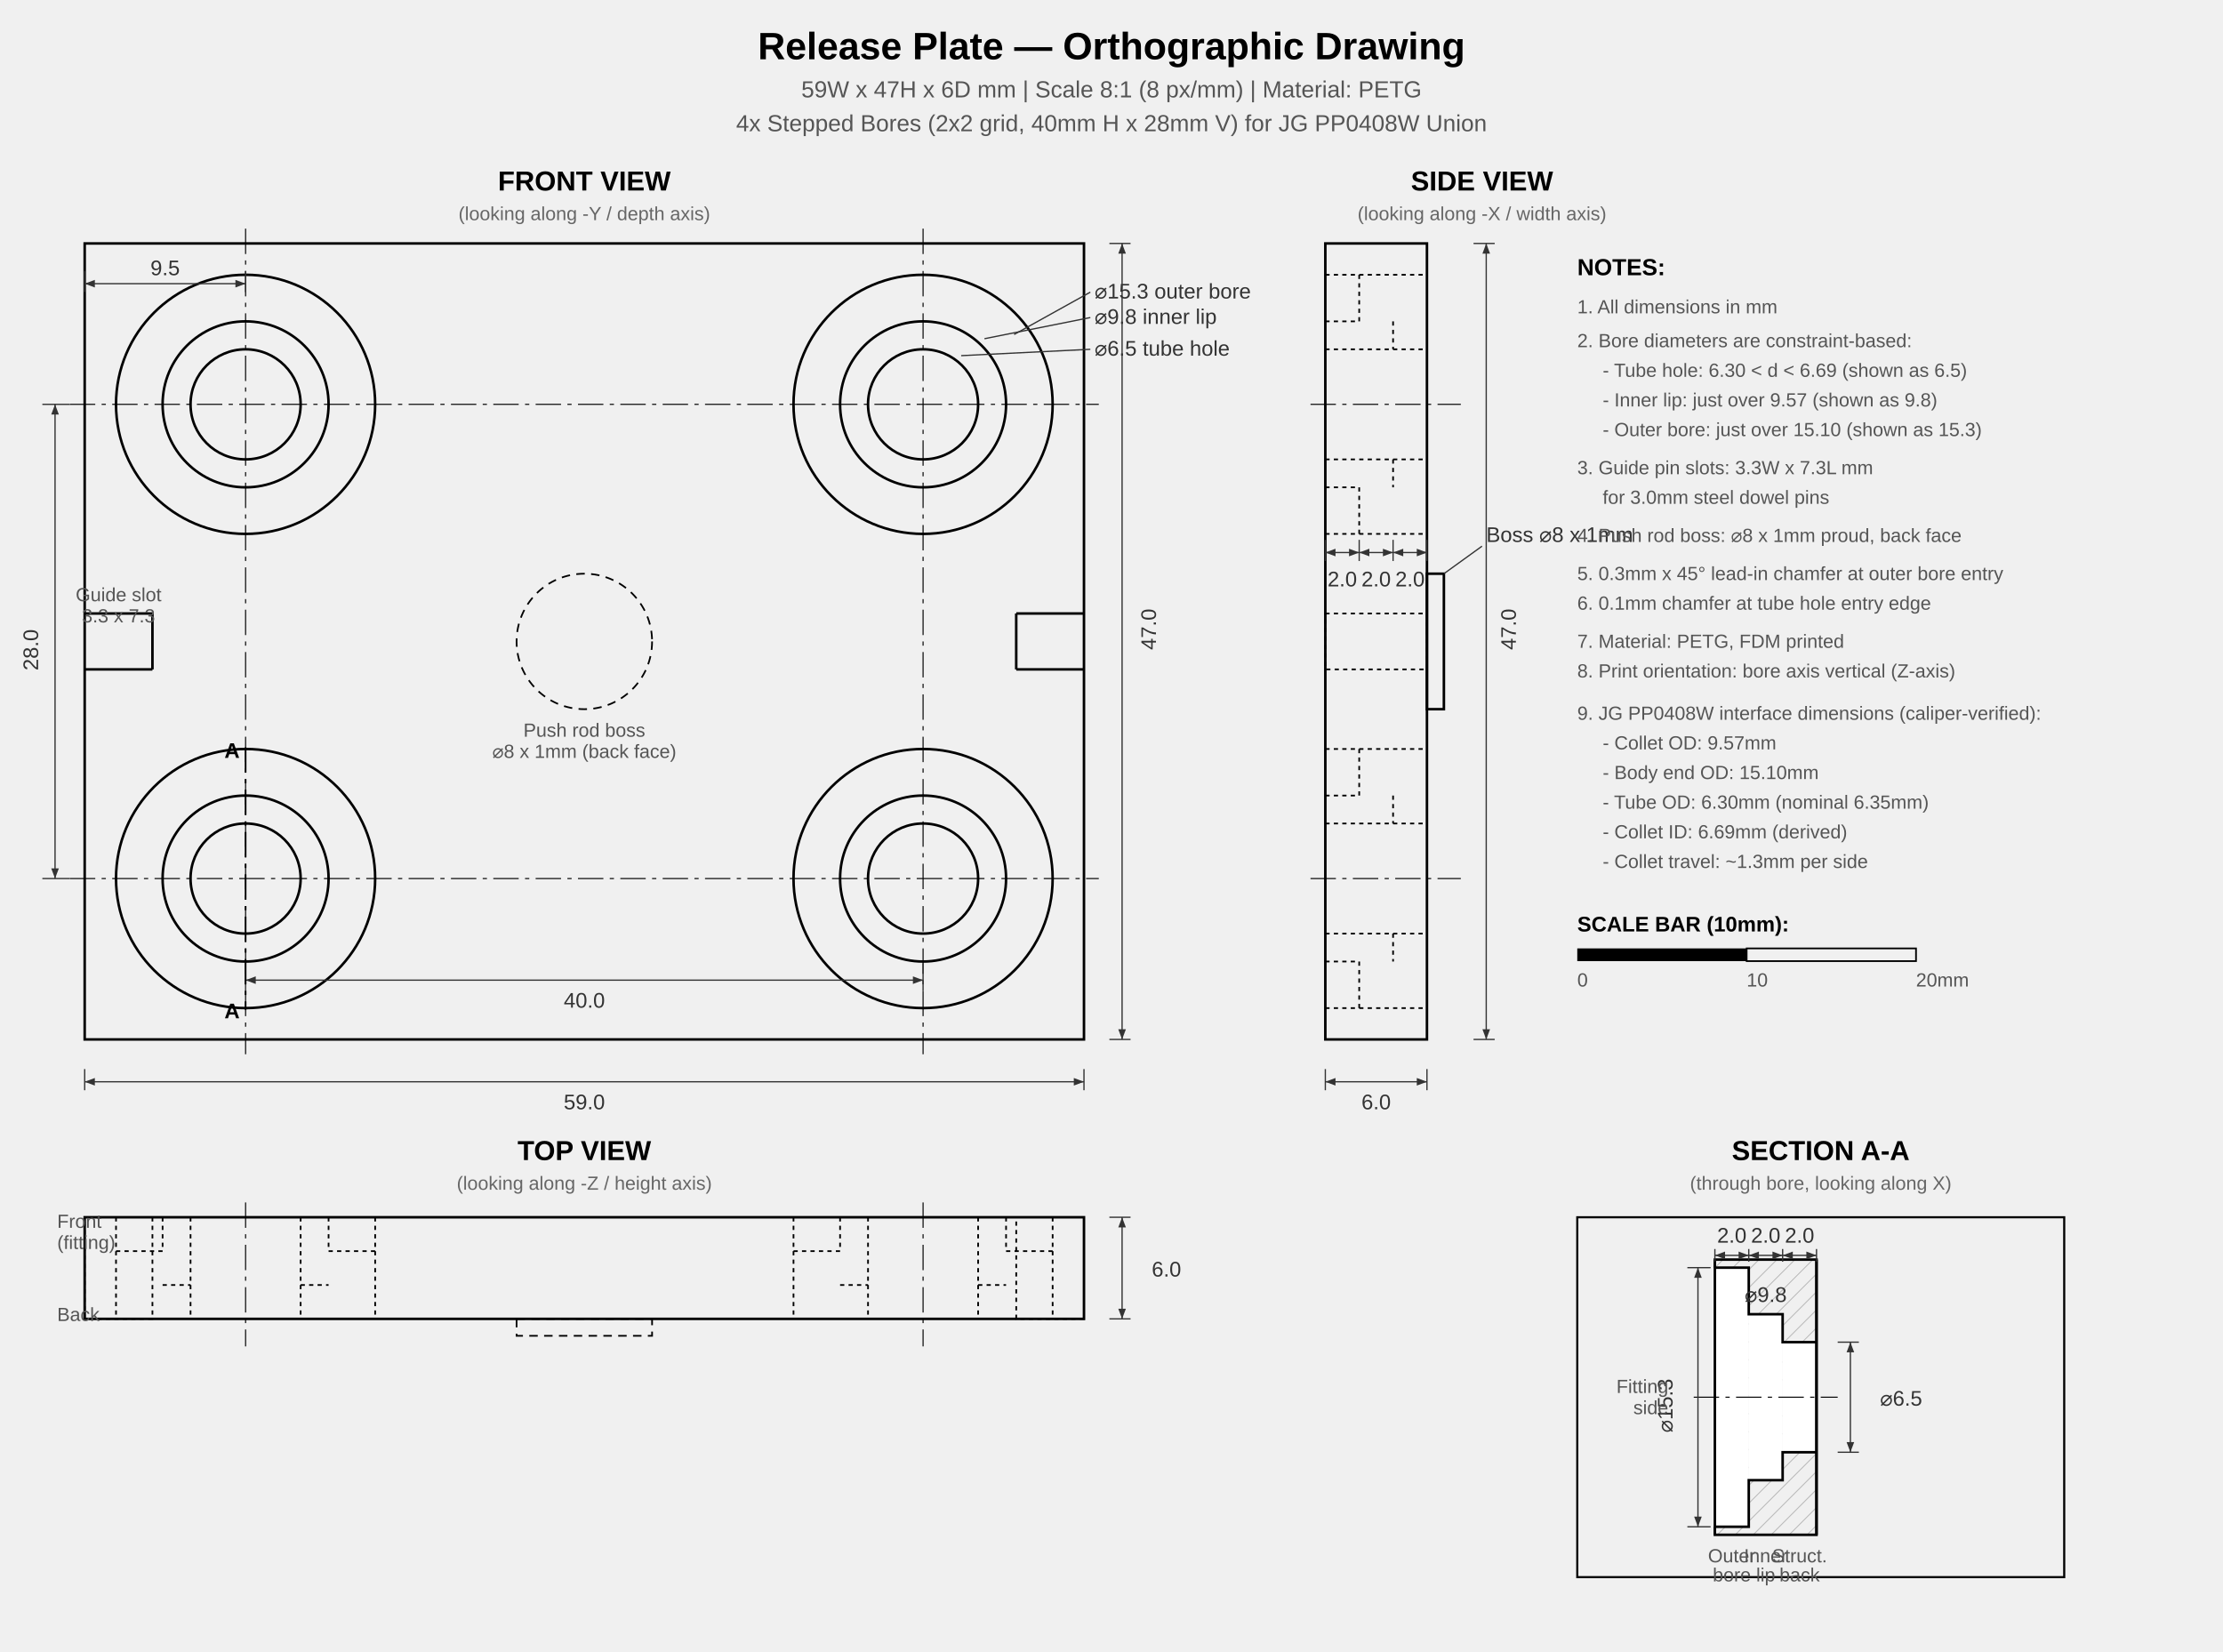
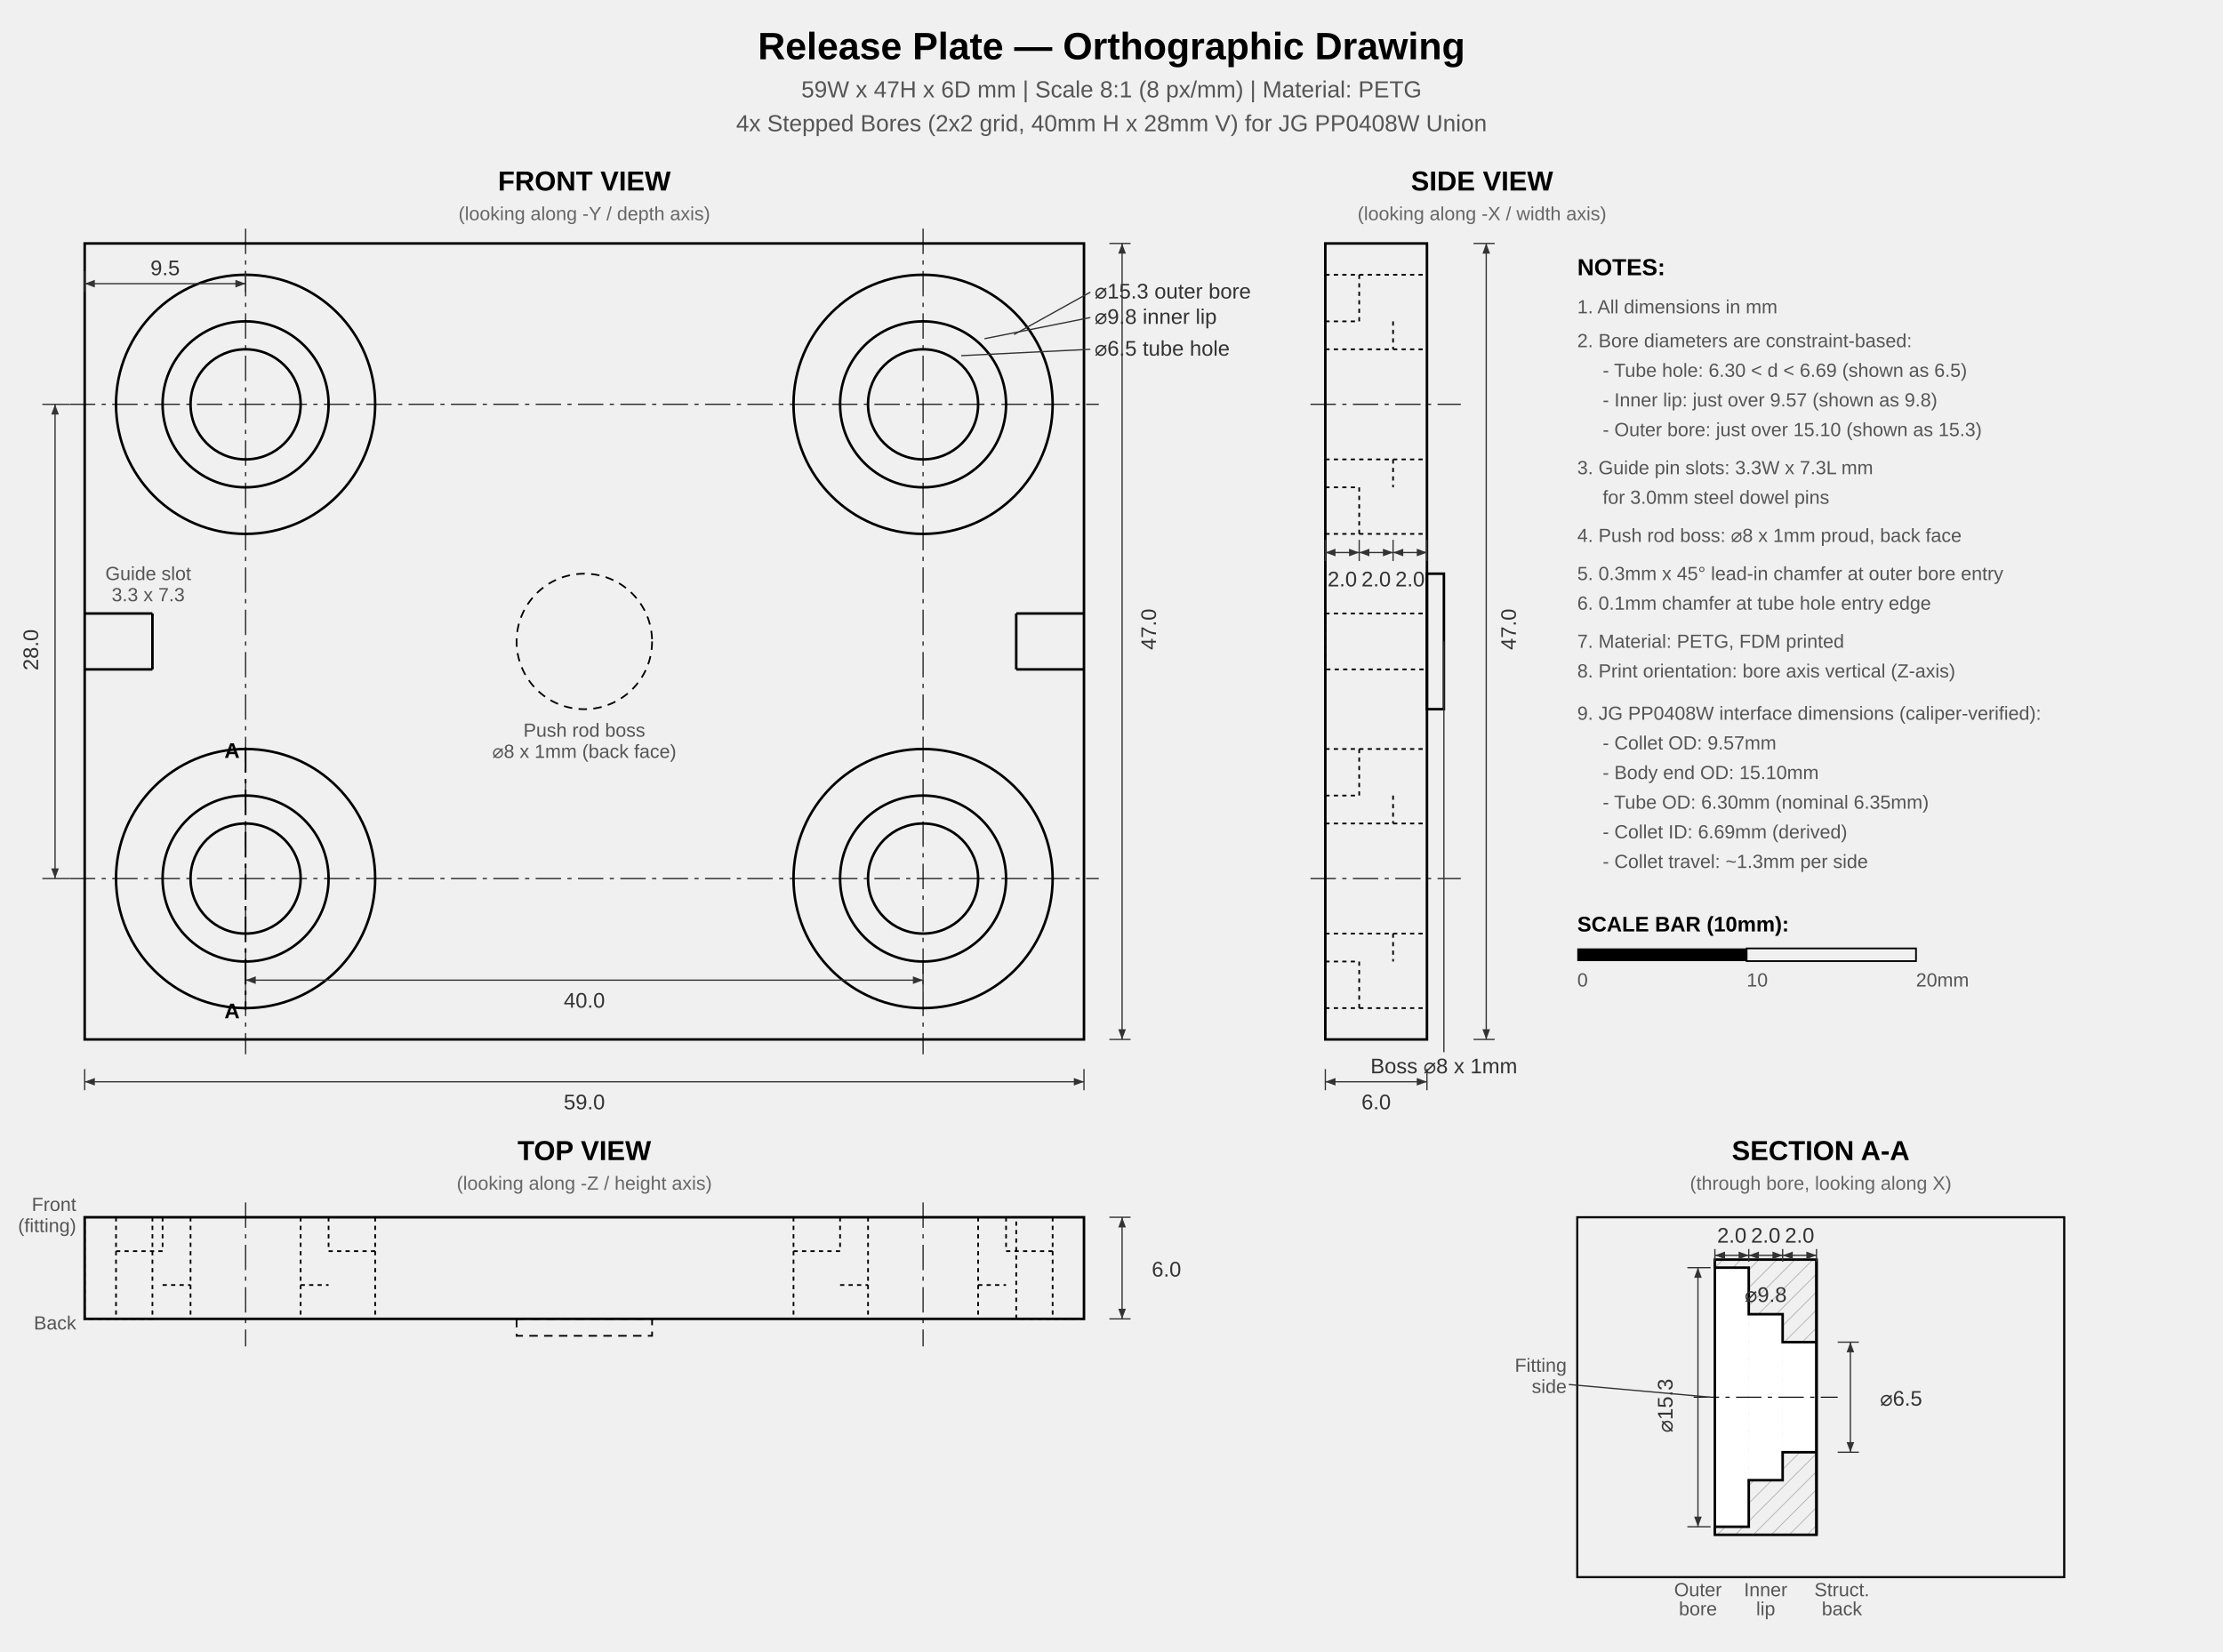
<svg xmlns="http://www.w3.org/2000/svg" viewBox="0 0 1050 780" width="1050" height="780" font-family="Arial, sans-serif" font-size="11">
  <defs>
    <marker id="arrow" markerWidth="8" markerHeight="6" refX="8" refY="3" orient="auto">
      <path d="M0,0 L8,3 L0,6 Z" fill="#333" />
    </marker>
    <marker id="arrow-rev" markerWidth="8" markerHeight="6" refX="0" refY="3" orient="auto">
      <path d="M8,0 L0,3 L8,6 Z" fill="#333" />
    </marker>
    <pattern id="hatch" patternUnits="userSpaceOnUse" width="6" height="6" patternTransform="rotate(45)">
      <line x1="0" y1="0" x2="0" y2="6" stroke="#999" stroke-width="0.5" />
    </pattern>
  </defs>
  <style>
    .outline { fill: none; stroke: #000; stroke-width: 1.2; }
    .hidden { fill: none; stroke: #000; stroke-width: 0.8; stroke-dasharray: 4,3; }
    .center { fill: none; stroke: #000; stroke-width: 0.5; stroke-dasharray: 12,3,2,3; }
    .dim { stroke: #333; stroke-width: 0.6; }
    .dim-text { font-size: 10px; fill: #333; text-anchor: middle; }
    .dim-text-left { font-size: 10px; fill: #333; text-anchor: end; }
    .dim-text-right { font-size: 10px; fill: #333; text-anchor: start; }
    .label { font-size: 13px; font-weight: bold; fill: #000; text-anchor: middle; }
    .note { font-size: 9px; fill: #555; }
    .section-outline { fill: none; stroke: #000; stroke-width: 1.2; }
    .thin-hidden { fill: none; stroke: #000; stroke-width: 0.8; stroke-dasharray: 2,2; }
  </style>
  <text x="525" y="28" font-size="18" font-weight="bold" text-anchor="middle">Release Plate — Orthographic Drawing</text>
  <text x="525" y="46" font-size="11" text-anchor="middle" fill="#555">59W x 47H x 6D mm | Scale 8:1 (8 px/mm) | Material: PETG</text>
  <text x="525" y="62" font-size="11" text-anchor="middle" fill="#555">4x Stepped Bores (2x2 grid, 40mm H x 28mm V) for JG PP0408W Union</text>
  <text x="276" y="90" class="label">FRONT VIEW</text>
  <text x="276" y="104" font-size="9" fill="#666" text-anchor="middle">(looking along -Y / depth axis)</text>
  <rect x="40" y="115" width="472" height="376" class="outline" />
  <line x1="40" y1="289.8" x2="72" y2="289.8" class="outline" />
  <line x1="72" y1="289.8" x2="72" y2="316.2" class="outline" />
  <line x1="72" y1="316.2" x2="40" y2="316.2" class="outline" />
  <line x1="512" y1="289.8" x2="480" y2="289.8" class="outline" />
  <line x1="480" y1="289.8" x2="480" y2="316.2" class="outline" />
  <line x1="480" y1="316.2" x2="512" y2="316.2" class="outline" />
  <line x1="116" y1="108" x2="116" y2="498" class="center" />
  <line x1="436" y1="108" x2="436" y2="498" class="center" />
  <line x1="33" y1="415" x2="519" y2="415" class="center" />
  <line x1="33" y1="191" x2="519" y2="191" class="center" />
  <circle cx="116" cy="415" r="61.2" class="outline" />
  <circle cx="116" cy="415" r="39.2" class="outline" />
  <circle cx="116" cy="415" r="26" class="outline" />
  <circle cx="436" cy="415" r="61.2" class="outline" />
  <circle cx="436" cy="415" r="39.2" class="outline" />
  <circle cx="436" cy="415" r="26" class="outline" />
  <circle cx="116" cy="191" r="61.2" class="outline" />
  <circle cx="116" cy="191" r="39.2" class="outline" />
  <circle cx="116" cy="191" r="26" class="outline" />
  <circle cx="436" cy="191" r="61.2" class="outline" />
  <circle cx="436" cy="191" r="39.2" class="outline" />
  <circle cx="436" cy="191" r="26" class="outline" />
  <circle cx="276" cy="303" r="32" class="hidden" />
  <line x1="40" y1="505" x2="40" y2="515" class="dim" />
  <line x1="512" y1="505" x2="512" y2="515" class="dim" />
  <line x1="40" y1="511" x2="512" y2="511" class="dim" marker-start="url(#arrow-rev)" marker-end="url(#arrow)" />
  <text x="276" y="524" class="dim-text">59.0</text>
  <line x1="524" y1="115" x2="534" y2="115" class="dim" />
  <line x1="524" y1="491" x2="534" y2="491" class="dim" />
  <line x1="530" y1="115" x2="530" y2="491" class="dim" marker-start="url(#arrow-rev)" marker-end="url(#arrow)" />
  <text x="546" y="307" class="dim-text-right" transform="rotate(-90,546,307)">47.0</text>
  <line x1="116" y1="455" x2="116" y2="468" class="dim" />
  <line x1="436" y1="455" x2="436" y2="468" class="dim" />
  <line x1="116" y1="463" x2="436" y2="463" class="dim" marker-start="url(#arrow-rev)" marker-end="url(#arrow)" />
  <text x="276" y="476" class="dim-text">40.0</text>
  <line x1="20" y1="191" x2="33" y2="191" class="dim" />
  <line x1="20" y1="415" x2="33" y2="415" class="dim" />
  <line x1="26" y1="191" x2="26" y2="415" class="dim" marker-start="url(#arrow-rev)" marker-end="url(#arrow)" />
  <text x="18" y="307" class="dim-text" transform="rotate(-90,18,307)">28.0</text>
  <line x1="479" y1="158" x2="515" y2="138" class="dim" />
  <text x="517" y="141" class="dim-text-right" font-size="9">⌀15.3 outer bore</text>
  <line x1="465" y1="160" x2="515" y2="150" class="dim" />
  <text x="517" y="153" class="dim-text-right" font-size="9">⌀9.8 inner lip</text>
  <line x1="454" y1="168" x2="515" y2="165" class="dim" />
  <text x="517" y="168" class="dim-text-right" font-size="9">⌀6.5 tube hole</text>
  <line x1="40" y1="128" x2="40" y2="138" class="dim" />
  <line x1="116" y1="128" x2="116" y2="138" class="dim" />
  <line x1="40" y1="134" x2="116" y2="134" class="dim" marker-start="url(#arrow-rev)" marker-end="url(#arrow)" />
  <text x="78" y="130" class="dim-text">9.5</text>
-   <text x="56" y="284" class="note" text-anchor="middle">Guide slot</text>
-   <text x="56" y="294" class="note" text-anchor="middle">3.3 x 7.3</text>
+   <text x="70" y="274" class="note" text-anchor="middle">Guide slot</text>
+   <text x="70" y="284" class="note" text-anchor="middle">3.3 x 7.3</text>
  <text x="276" y="348" class="note" text-anchor="middle">Push rod boss</text>
  <text x="276" y="358" class="note" text-anchor="middle">⌀8 x 1mm (back face)</text>
  <text x="700" y="90" class="label">SIDE VIEW</text>
  <text x="700" y="104" font-size="9" fill="#666" text-anchor="middle">(looking along -X / width axis)</text>
  <rect x="626" y="115" width="48" height="376" class="outline" />
  <line x1="626" y1="129.8" x2="674" y2="129.8" class="thin-hidden" />
  <line x1="626" y1="252.2" x2="674" y2="252.2" class="thin-hidden" />
  <line x1="626" y1="151.8" x2="642" y2="151.8" class="thin-hidden" />
  <line x1="626" y1="230.2" x2="642" y2="230.2" class="thin-hidden" />
  <line x1="626" y1="165" x2="674" y2="165" class="thin-hidden" />
  <line x1="626" y1="217" x2="674" y2="217" class="thin-hidden" />
  <line x1="642" y1="129.8" x2="642" y2="151.8" class="thin-hidden" />
  <line x1="642" y1="230.2" x2="642" y2="252.2" class="thin-hidden" />
  <line x1="658" y1="151.8" x2="658" y2="165" class="thin-hidden" />
  <line x1="658" y1="217" x2="658" y2="230.2" class="thin-hidden" />
  <line x1="626" y1="353.8" x2="674" y2="353.8" class="thin-hidden" />
  <line x1="626" y1="476.2" x2="674" y2="476.2" class="thin-hidden" />
  <line x1="626" y1="375.8" x2="642" y2="375.8" class="thin-hidden" />
  <line x1="626" y1="454.2" x2="642" y2="454.2" class="thin-hidden" />
  <line x1="626" y1="389" x2="674" y2="389" class="thin-hidden" />
  <line x1="626" y1="441" x2="674" y2="441" class="thin-hidden" />
  <line x1="642" y1="353.8" x2="642" y2="375.8" class="thin-hidden" />
  <line x1="642" y1="454.2" x2="642" y2="476.2" class="thin-hidden" />
  <line x1="658" y1="375.8" x2="658" y2="389" class="thin-hidden" />
  <line x1="658" y1="441" x2="658" y2="454.2" class="thin-hidden" />
  <rect x="626" y="289.8" width="48" height="26.4" fill="none" class="thin-hidden" />
  <rect x="674" y="271" width="8" height="64" class="outline" />
  <line x1="619" y1="191" x2="690" y2="191" class="center" />
  <line x1="619" y1="415" x2="690" y2="415" class="center" />
  <line x1="626" y1="505" x2="626" y2="515" class="dim" />
  <line x1="674" y1="505" x2="674" y2="515" class="dim" />
  <line x1="626" y1="511" x2="674" y2="511" class="dim" marker-start="url(#arrow-rev)" marker-end="url(#arrow)" />
  <text x="650" y="524" class="dim-text">6.0</text>
-   <line x1="682" y1="271" x2="700" y2="258" class="dim" />
-   <text x="702" y="256" class="dim-text-right" font-size="9">Boss ⌀8 x 1mm</text>
+   <line x1="682" y1="303" x2="682" y2="497" class="dim" />
+   <text x="682" y="507" class="dim-text" font-size="9" text-anchor="middle">Boss ⌀8 x 1mm</text>
  <line x1="626" y1="255" x2="626" y2="265" class="dim" />
  <line x1="642" y1="255" x2="642" y2="265" class="dim" />
  <line x1="658" y1="255" x2="658" y2="265" class="dim" />
  <line x1="674" y1="255" x2="674" y2="265" class="dim" />
  <line x1="626" y1="261" x2="642" y2="261" class="dim" marker-start="url(#arrow-rev)" marker-end="url(#arrow)" />
  <line x1="642" y1="261" x2="658" y2="261" class="dim" marker-start="url(#arrow-rev)" marker-end="url(#arrow)" />
  <line x1="658" y1="261" x2="674" y2="261" class="dim" marker-start="url(#arrow-rev)" marker-end="url(#arrow)" />
  <text x="634" y="277" class="dim-text" font-size="8">2.0</text>
  <text x="650" y="277" class="dim-text" font-size="8">2.0</text>
  <text x="666" y="277" class="dim-text" font-size="8">2.0</text>
  <line x1="696" y1="115" x2="706" y2="115" class="dim" />
  <line x1="696" y1="491" x2="706" y2="491" class="dim" />
  <line x1="702" y1="115" x2="702" y2="491" class="dim" marker-start="url(#arrow-rev)" marker-end="url(#arrow)" />
  <text x="716" y="307" class="dim-text-right" transform="rotate(-90,716,307)">47.0</text>
  <text x="276" y="548" class="label">TOP VIEW</text>
  <text x="276" y="562" font-size="9" fill="#666" text-anchor="middle">(looking along -Z / height axis)</text>
  <rect x="40" y="575" width="472" height="48" class="outline" />
  <line x1="54.8" y1="575" x2="54.8" y2="623" class="thin-hidden" />
  <line x1="177.2" y1="575" x2="177.2" y2="623" class="thin-hidden" />
  <line x1="76.8" y1="575" x2="76.8" y2="591" class="thin-hidden" />
  <line x1="155.2" y1="575" x2="155.2" y2="591" class="thin-hidden" />
  <line x1="90" y1="575" x2="90" y2="623" class="thin-hidden" />
  <line x1="142" y1="575" x2="142" y2="623" class="thin-hidden" />
  <line x1="54.8" y1="591" x2="76.8" y2="591" class="thin-hidden" />
  <line x1="155.2" y1="591" x2="177.2" y2="591" class="thin-hidden" />
  <line x1="76.8" y1="607" x2="90" y2="607" class="thin-hidden" />
  <line x1="142" y1="607" x2="155.2" y2="607" class="thin-hidden" />
  <line x1="374.8" y1="575" x2="374.8" y2="623" class="thin-hidden" />
  <line x1="497.2" y1="575" x2="497.2" y2="623" class="thin-hidden" />
  <line x1="396.8" y1="575" x2="396.8" y2="591" class="thin-hidden" />
  <line x1="475.2" y1="575" x2="475.2" y2="591" class="thin-hidden" />
  <line x1="410" y1="575" x2="410" y2="623" class="thin-hidden" />
  <line x1="462" y1="575" x2="462" y2="623" class="thin-hidden" />
  <line x1="374.8" y1="591" x2="396.8" y2="591" class="thin-hidden" />
  <line x1="475.2" y1="591" x2="497.2" y2="591" class="thin-hidden" />
  <line x1="396.8" y1="607" x2="410" y2="607" class="thin-hidden" />
  <line x1="462" y1="607" x2="475.2" y2="607" class="thin-hidden" />
  <rect x="40" y="575" width="32" height="48" fill="none" class="thin-hidden" />
  <rect x="480" y="575" width="32" height="48" fill="none" class="thin-hidden" />
  <rect x="244" y="623" width="64" height="8" class="hidden" />
  <line x1="116" y1="568" x2="116" y2="636" class="center" />
  <line x1="436" y1="568" x2="436" y2="636" class="center" />
  <line x1="524" y1="575" x2="534" y2="575" class="dim" />
  <line x1="524" y1="623" x2="534" y2="623" class="dim" />
  <line x1="530" y1="575" x2="530" y2="623" class="dim" marker-start="url(#arrow-rev)" marker-end="url(#arrow)" />
  <text x="544" y="603" class="dim-text-right" font-size="9">6.0</text>
-   <text x="27" y="580" class="note">Front</text>
-   <text x="27" y="590" class="note">(fitting)</text>
-   <text x="27" y="624" class="note">Back</text>
+   <text x="36" y="572" class="note" text-anchor="end">Front</text>
+   <text x="36" y="582" class="note" text-anchor="end">(fitting)</text>
+   <text x="36" y="628" class="note" text-anchor="end">Back</text>
  <text x="860" y="548" class="label">SECTION A-A</text>
  <text x="860" y="562" font-size="9" fill="#666" text-anchor="middle">(through bore, looking along X)</text>
  <rect x="745" y="575" width="230" height="170" fill="none" stroke="#000" stroke-width="1.0" />
  <rect x="810" y="595" width="48" height="130" fill="url(#hatch)" stroke="none" />
  <rect x="810" y="598.8" width="16" height="122.4" fill="#fff" stroke="none" />
  <rect x="826" y="620.8" width="16" height="78.4" fill="#fff" stroke="none" />
  <rect x="842" y="634" width="16" height="52" fill="#fff" stroke="none" />
  <polyline points="810,598.8 826,598.8 826,620.8 842,620.8 842,634 858,634" fill="none" stroke="#000" stroke-width="1.2" />
  <polyline points="810,721.2 826,721.2 826,699.2 842,699.2 842,686 858,686" fill="none" stroke="#000" stroke-width="1.2" />
  <line x1="810" y1="595" x2="810" y2="598.8" stroke="#000" stroke-width="1.2" />
  <line x1="810" y1="721.2" x2="810" y2="725" stroke="#000" stroke-width="1.2" />
  <line x1="858" y1="634" x2="858" y2="686" stroke="#000" stroke-width="1.2" />
  <line x1="858" y1="595" x2="858" y2="634" stroke="#000" stroke-width="1.2" />
  <line x1="858" y1="686" x2="858" y2="725" stroke="#000" stroke-width="1.2" />
  <rect x="810" y="595" width="48" height="130" class="section-outline" />
  <line x1="800" y1="660" x2="868" y2="660" class="center" />
  <line x1="797" y1="598.8" x2="808" y2="598.8" class="dim" />
  <line x1="797" y1="721.2" x2="808" y2="721.2" class="dim" />
  <line x1="802" y1="598.8" x2="802" y2="721.2" class="dim" marker-start="url(#arrow-rev)" marker-end="url(#arrow)" />
  <text x="790" y="664" class="dim-text" transform="rotate(-90,790,664)" font-size="9">⌀15.3</text>
  <text x="834" y="615" class="dim-text" font-size="8">⌀9.8</text>
  <line x1="868" y1="634" x2="878" y2="634" class="dim" />
  <line x1="868" y1="686" x2="878" y2="686" class="dim" />
  <line x1="874" y1="634" x2="874" y2="686" class="dim" marker-start="url(#arrow-rev)" marker-end="url(#arrow)" />
  <text x="888" y="664" class="dim-text-right" font-size="9">⌀6.5</text>
  <line x1="810" y1="590" x2="810" y2="596" class="dim" />
  <line x1="826" y1="590" x2="826" y2="596" class="dim" />
  <line x1="842" y1="590" x2="842" y2="596" class="dim" />
  <line x1="858" y1="590" x2="858" y2="596" class="dim" />
  <line x1="810" y1="593" x2="826" y2="593" class="dim" marker-start="url(#arrow-rev)" marker-end="url(#arrow)" />
  <line x1="826" y1="593" x2="842" y2="593" class="dim" marker-start="url(#arrow-rev)" marker-end="url(#arrow)" />
  <line x1="842" y1="593" x2="858" y2="593" class="dim" marker-start="url(#arrow-rev)" marker-end="url(#arrow)" />
  <text x="818" y="587" class="dim-text" font-size="8">2.0</text>
  <text x="834" y="587" class="dim-text" font-size="8">2.0</text>
  <text x="850" y="587" class="dim-text" font-size="8">2.0</text>
-   <text x="818" y="738" class="note" text-anchor="middle">Outer</text>
-   <text x="818" y="747" class="note" text-anchor="middle">bore</text>
-   <text x="834" y="738" class="note" text-anchor="middle">Inner</text>
-   <text x="834" y="747" class="note" text-anchor="middle">lip</text>
-   <text x="850" y="738" class="note" text-anchor="middle">Struct.</text>
-   <text x="850" y="747" class="note" text-anchor="middle">back</text>
-   <text x="788" y="658" font-size="9" fill="#555" text-anchor="end">Fitting</text>
-   <text x="788" y="668" font-size="9" fill="#555" text-anchor="end">side</text>
+   <text x="802" y="754" class="note" text-anchor="middle">Outer</text>
+   <text x="802" y="763" class="note" text-anchor="middle">bore</text>
+   <text x="834" y="754" class="note" text-anchor="middle">Inner</text>
+   <text x="834" y="763" class="note" text-anchor="middle">lip</text>
+   <text x="870" y="754" class="note" text-anchor="middle">Struct.</text>
+   <text x="870" y="763" class="note" text-anchor="middle">back</text>
+   <text x="740" y="648" font-size="9" fill="#555" text-anchor="end">Fitting</text>
+   <text x="740" y="658" font-size="9" fill="#555" text-anchor="end">side</text>
+   <line x1="741" y1="654" x2="808" y2="660" class="dim" />
  <line x1="116" y1="353" x2="116" y2="477" stroke="#000" stroke-width="0.8" stroke-dasharray="12,3,2,3" />
  <text x="106" y="358" font-size="10" font-weight="bold">A</text>
  <text x="106" y="481" font-size="10" font-weight="bold">A</text>
  <text x="745" y="130" font-size="11" font-weight="bold">NOTES:</text>
  <text x="745" y="148" class="note">1. All dimensions in mm</text>
  <text x="745" y="164" class="note">2. Bore diameters are constraint-based:</text>
  <text x="757" y="178" class="note">- Tube hole: 6.30 &lt; d &lt; 6.69 (shown as 6.5)</text>
  <text x="757" y="192" class="note">- Inner lip: just over 9.57 (shown as 9.8)</text>
  <text x="757" y="206" class="note">- Outer bore: just over 15.10 (shown as 15.3)</text>
  <text x="745" y="224" class="note">3. Guide pin slots: 3.3W x 7.3L mm</text>
  <text x="757" y="238" class="note">for 3.0mm steel dowel pins</text>
  <text x="745" y="256" class="note">4. Push rod boss: ⌀8 x 1mm proud, back face</text>
  <text x="745" y="274" class="note">5. 0.3mm x 45° lead-in chamfer at outer bore entry</text>
  <text x="745" y="288" class="note">6. 0.1mm chamfer at tube hole entry edge</text>
  <text x="745" y="306" class="note">7. Material: PETG, FDM printed</text>
  <text x="745" y="320" class="note">8. Print orientation: bore axis vertical (Z-axis)</text>
  <text x="745" y="340" class="note">9. JG PP0408W interface dimensions (caliper-verified):</text>
  <text x="757" y="354" class="note">- Collet OD: 9.57mm</text>
  <text x="757" y="368" class="note">- Body end OD: 15.10mm</text>
  <text x="757" y="382" class="note">- Tube OD: 6.30mm (nominal 6.35mm)</text>
  <text x="757" y="396" class="note">- Collet ID: 6.69mm (derived)</text>
  <text x="757" y="410" class="note">- Collet travel: ~1.3mm per side</text>
  <text x="745" y="440" font-size="10" font-weight="bold">SCALE BAR (10mm):</text>
  <rect x="745" y="448" width="80" height="6" fill="#000" stroke="none" />
  <rect x="825" y="448" width="80" height="6" fill="none" stroke="#000" stroke-width="0.8" />
  <text x="745" y="466" class="note">0</text>
  <text x="825" y="466" class="note">10</text>
  <text x="905" y="466" class="note">20mm</text>
</svg>
